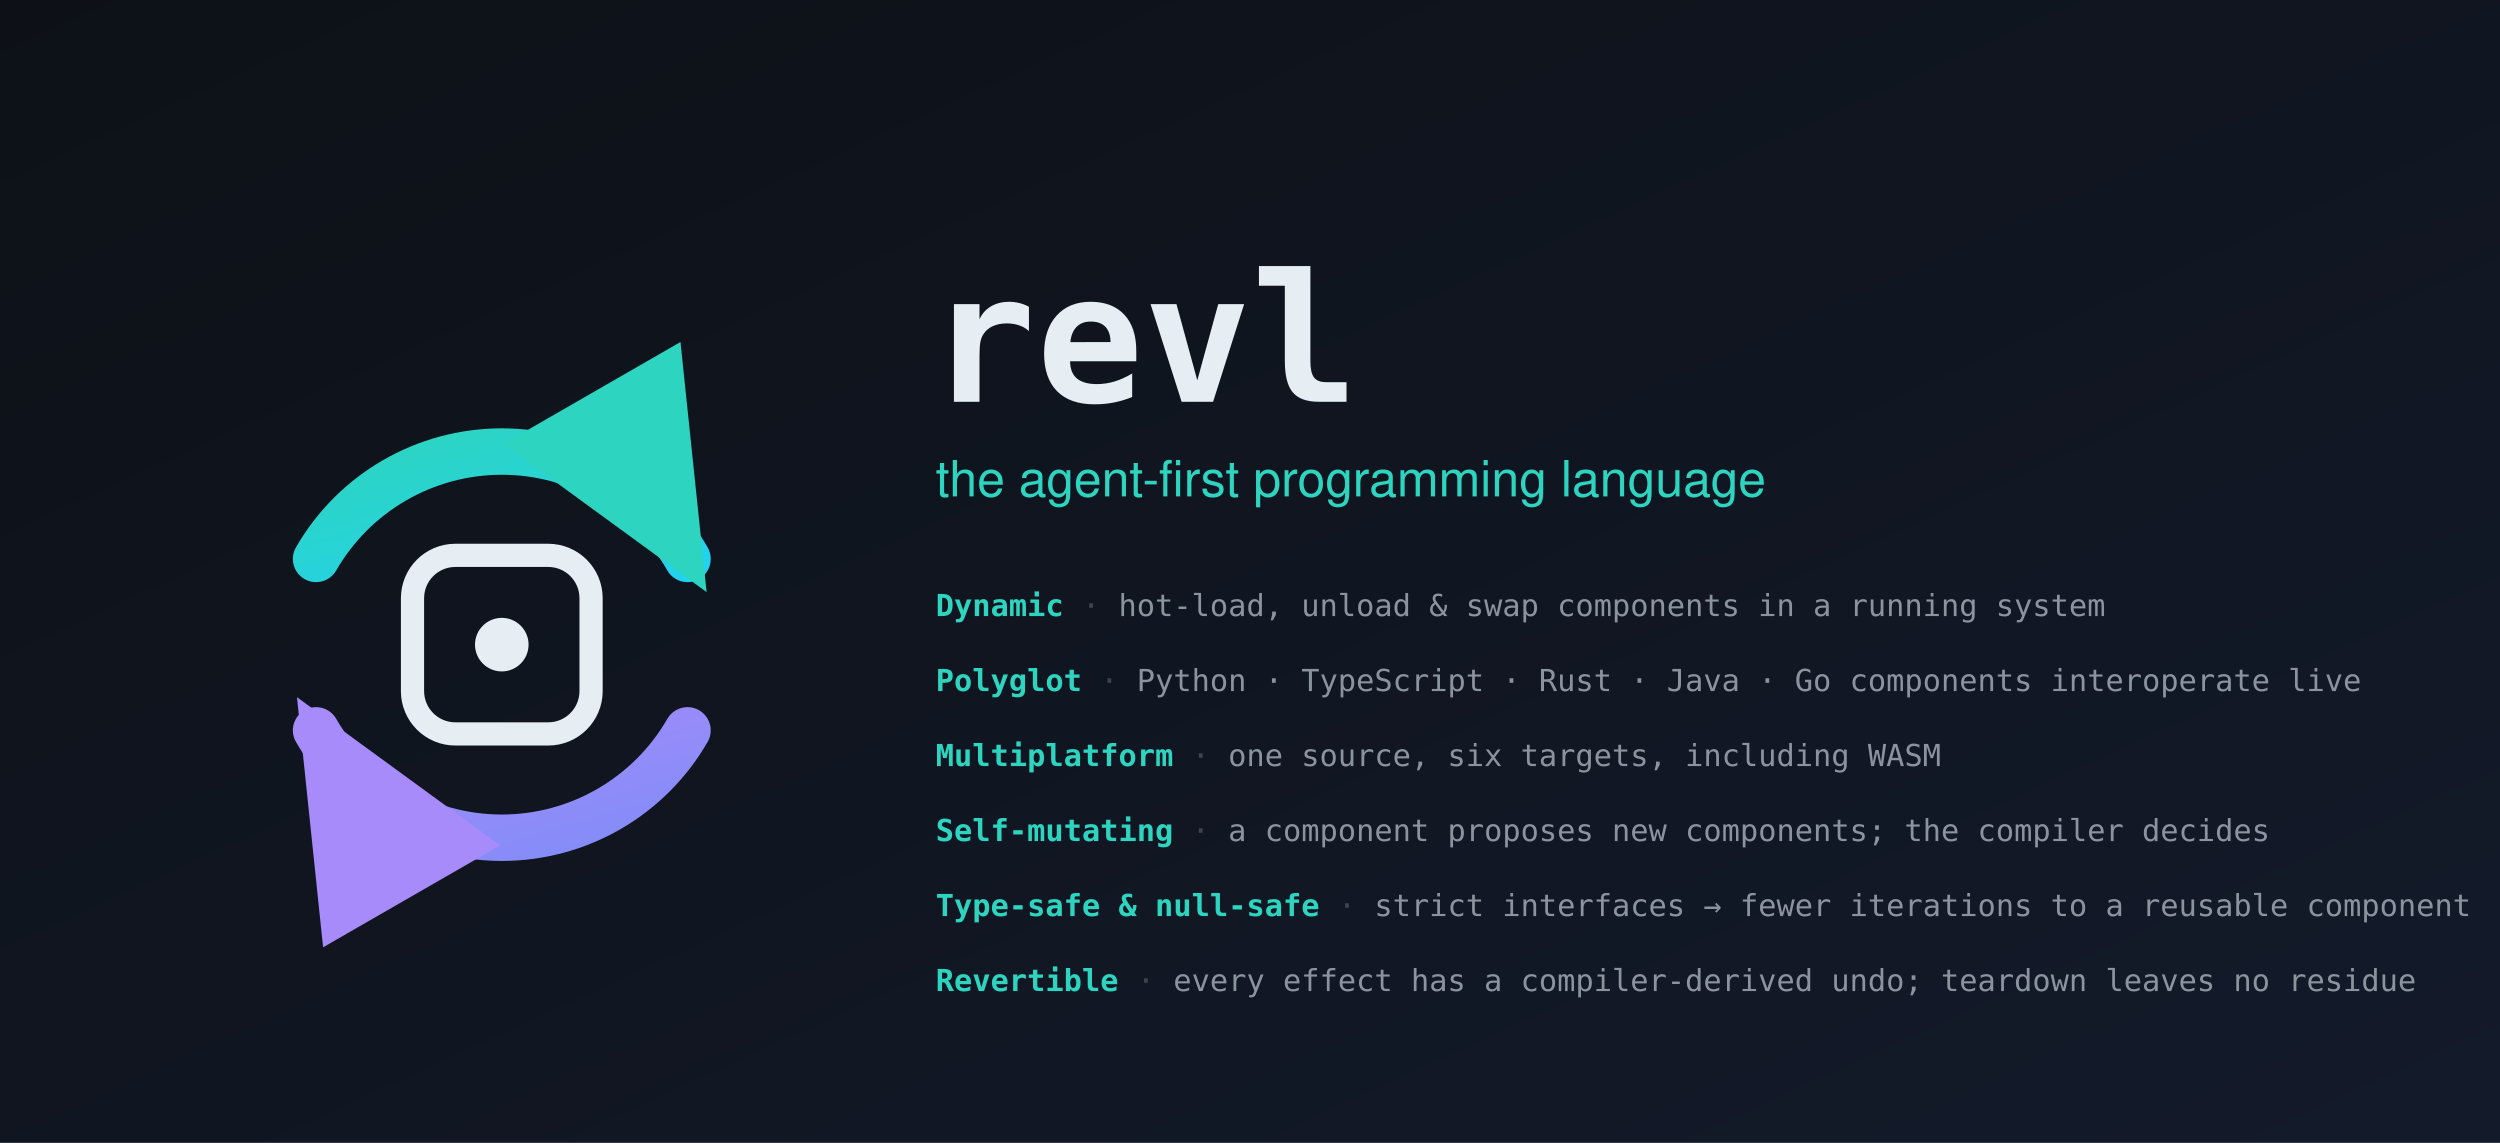
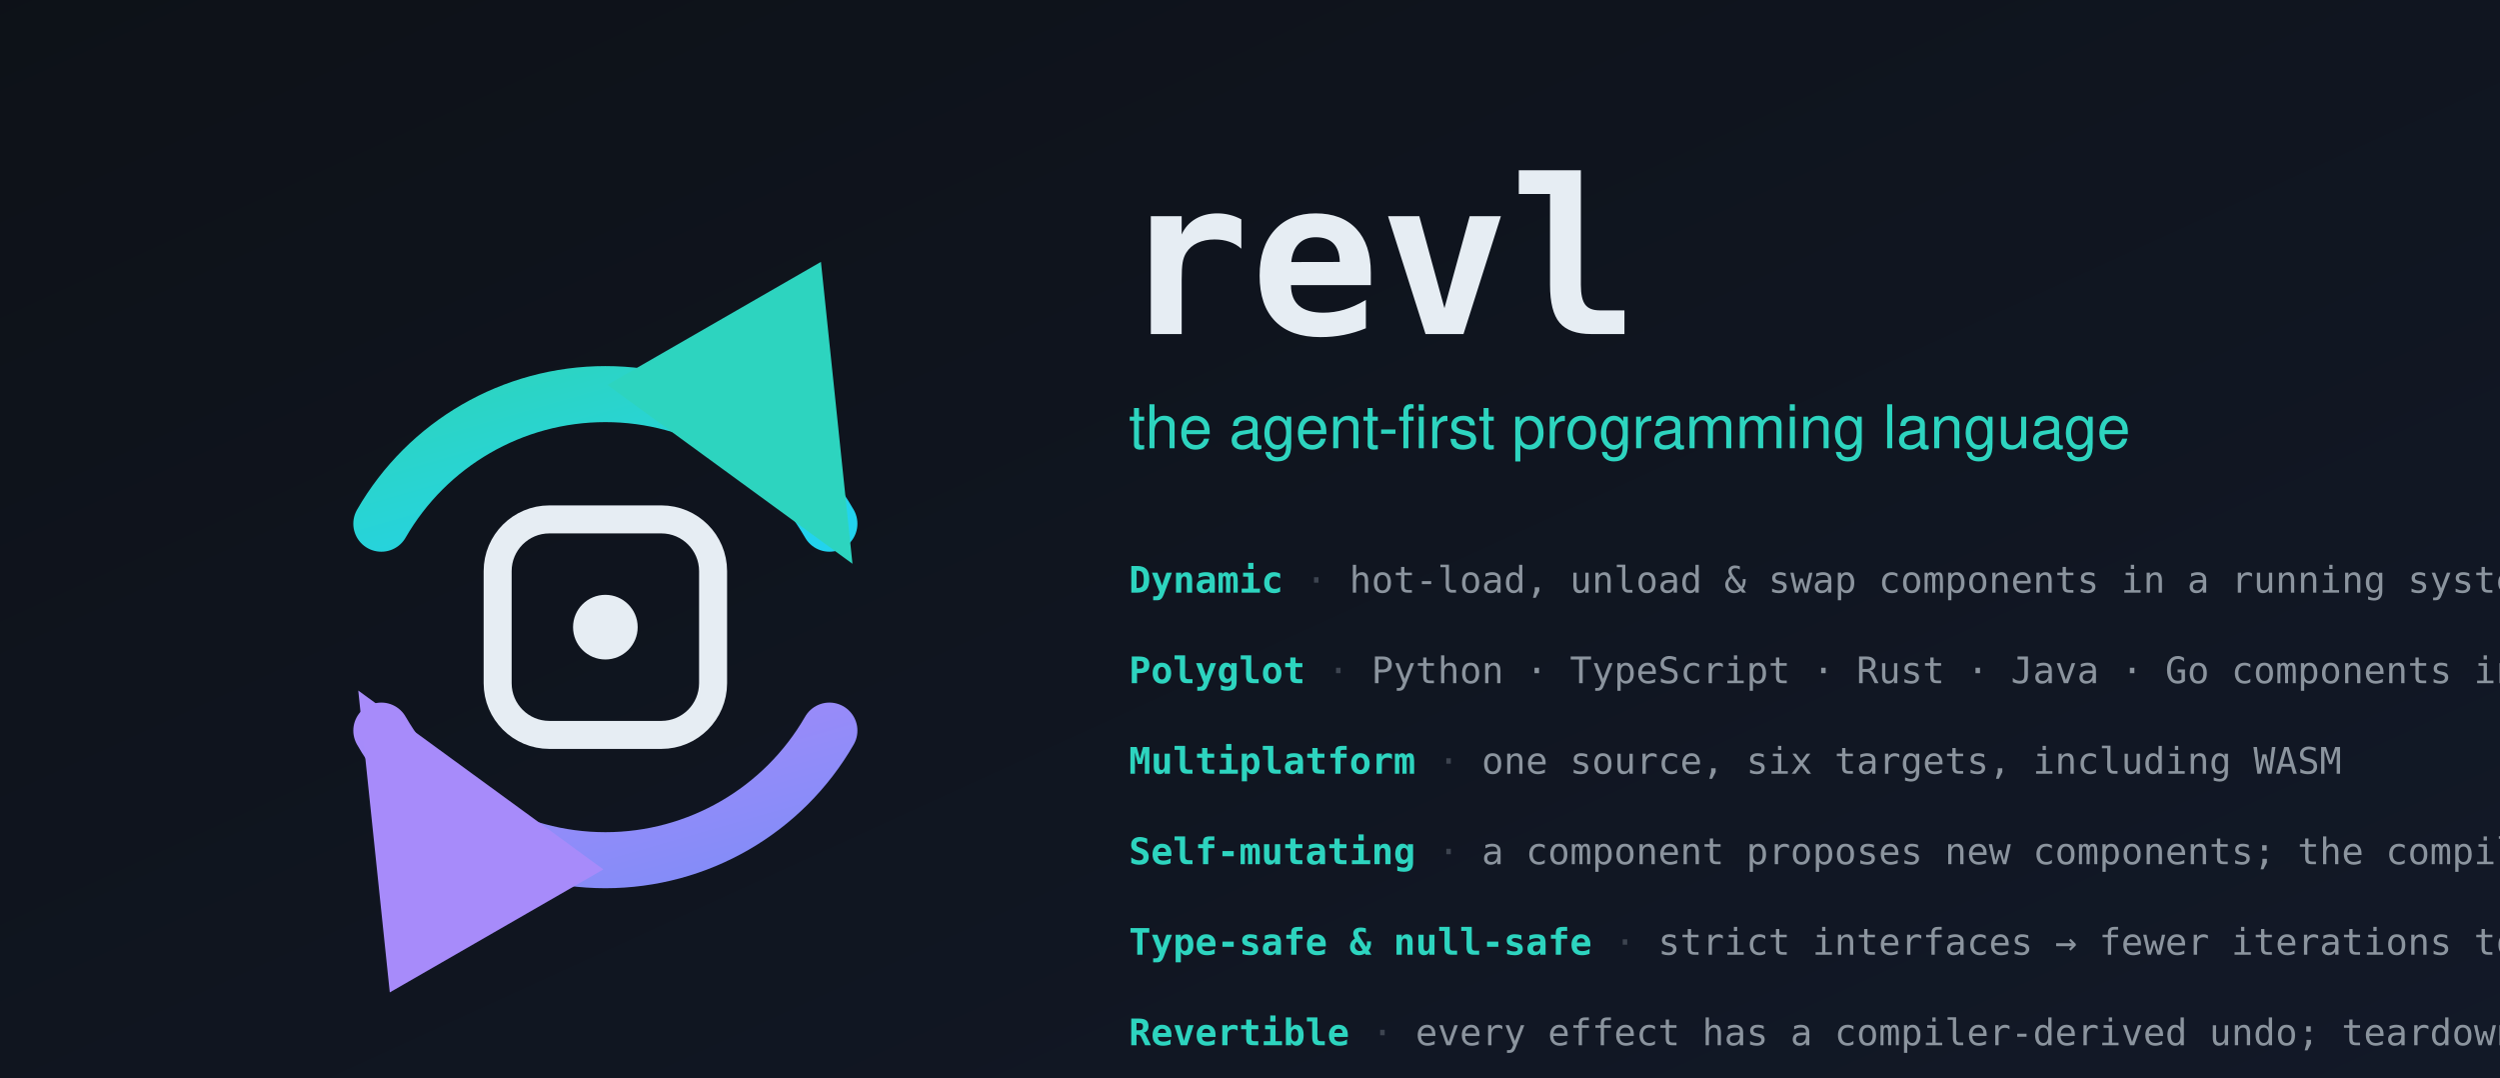
- <svg xmlns="http://www.w3.org/2000/svg" viewBox="0 0 1400 640" width="1400" height="640">
+ <svg xmlns="http://www.w3.org/2000/svg" viewBox="0 70 1160 500" width="1160" height="500">
  <defs>
    <linearGradient id="bg" x1="0" y1="0" x2="1" y2="1">
      <stop offset="0" stop-color="#0d1117" />
      <stop offset="1" stop-color="#131a2a" />
    </linearGradient>
    <linearGradient id="teal" x1="0" y1="0" x2="1" y2="1">
      <stop offset="0" stop-color="#2dd4bf" />
      <stop offset="1" stop-color="#22d3ee" />
    </linearGradient>
    <linearGradient id="violet" x1="0" y1="0" x2="1" y2="1">
      <stop offset="0" stop-color="#a78bfa" />
      <stop offset="1" stop-color="#818cf8" />
    </linearGradient>
    <marker id="ah-teal" viewBox="0 0 10 10" refX="7.5" refY="5" markerWidth="5.5" markerHeight="5.5" orient="auto-start-reverse">
      <path d="M 0 1 L 9 5 L 0 9 z" fill="#2dd4bf" />
    </marker>
    <marker id="ah-violet" viewBox="0 0 10 10" refX="7.5" refY="5" markerWidth="5.5" markerHeight="5.5" orient="auto-start-reverse">
      <path d="M 0 1 L 9 5 L 0 9 z" fill="#a78bfa" />
    </marker>
  </defs>
  <rect width="1400" height="640" fill="url(#bg)" />
  <g transform="translate(115, 195)">
    <path d="M 62 118 A 120 120 0 0 1 270 118" fill="none" stroke="url(#teal)" stroke-width="26" stroke-linecap="round" marker-end="url(#ah-teal)" />
    <path d="M 270 214 A 120 120 0 0 1 62 214" fill="none" stroke="url(#violet)" stroke-width="26" stroke-linecap="round" marker-end="url(#ah-violet)" />
    <rect x="116" y="116" width="100" height="100" rx="24" fill="none" stroke="#e6edf3" stroke-width="13" />
    <circle cx="166" cy="166" r="15" fill="#e6edf3" />
  </g>
  <text x="520" y="225" font-family="ui-monospace, SFMono-Regular, Menlo, monospace" font-size="100" font-weight="700" fill="#e6edf3">revl</text>
  <text x="524" y="278" font-family="ui-sans-serif, -apple-system, Helvetica, Arial, sans-serif" font-size="28" fill="#2dd4bf">the agent-first programming language</text>
  <g font-family="ui-monospace, SFMono-Regular, Menlo, monospace" font-size="17">
    <text x="524" y="345">
      <tspan font-weight="700" fill="#2dd4bf">Dynamic</tspan>
      <tspan fill="#3d4450"> · </tspan>
      <tspan fill="#8b949e">hot-load, unload &amp; swap components in a running system</tspan>
    </text>
    <text x="524" y="387">
      <tspan font-weight="700" fill="#2dd4bf">Polyglot</tspan>
      <tspan fill="#3d4450"> · </tspan>
      <tspan fill="#8b949e">Python · TypeScript · Rust · Java · Go components interoperate live</tspan>
    </text>
    <text x="524" y="429">
      <tspan font-weight="700" fill="#2dd4bf">Multiplatform</tspan>
      <tspan fill="#3d4450"> · </tspan>
      <tspan fill="#8b949e">one source, six targets, including WASM</tspan>
    </text>
    <text x="524" y="471">
      <tspan font-weight="700" fill="#2dd4bf">Self-mutating</tspan>
      <tspan fill="#3d4450"> · </tspan>
      <tspan fill="#8b949e">a component proposes new components; the compiler decides</tspan>
    </text>
    <text x="524" y="513">
      <tspan font-weight="700" fill="#2dd4bf">Type-safe &amp; null-safe</tspan>
      <tspan fill="#3d4450"> · </tspan>
      <tspan fill="#8b949e">strict interfaces → fewer iterations to a reusable component</tspan>
    </text>
    <text x="524" y="555">
      <tspan font-weight="700" fill="#2dd4bf">Revertible</tspan>
      <tspan fill="#3d4450"> · </tspan>
      <tspan fill="#8b949e">every effect has a compiler-derived undo; teardown leaves no residue</tspan>
    </text>
  </g>
</svg>
